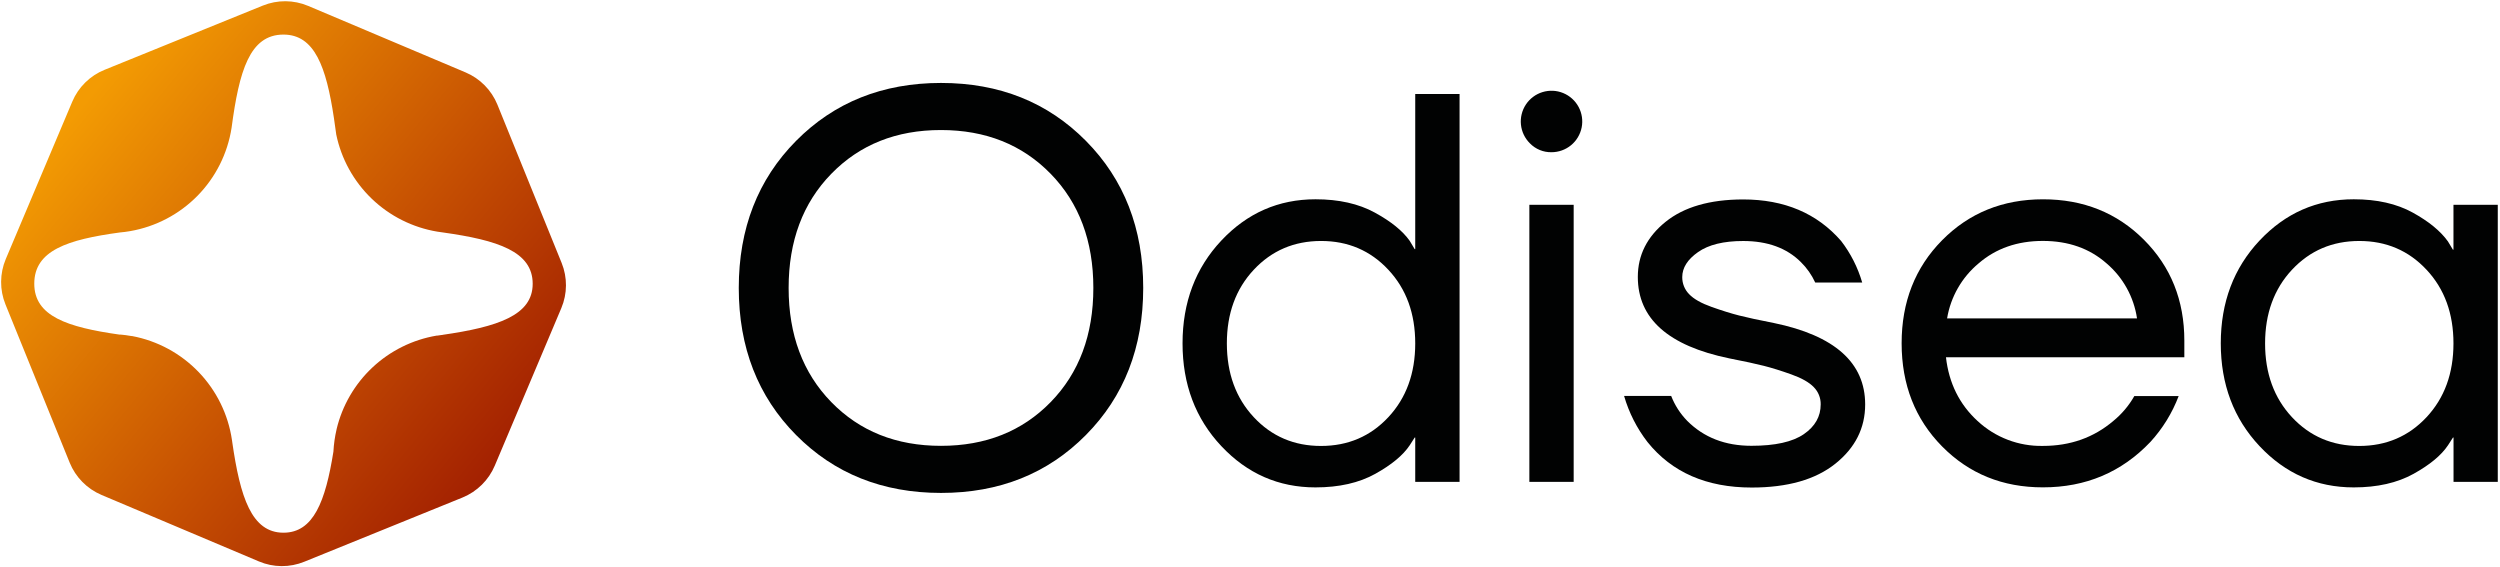
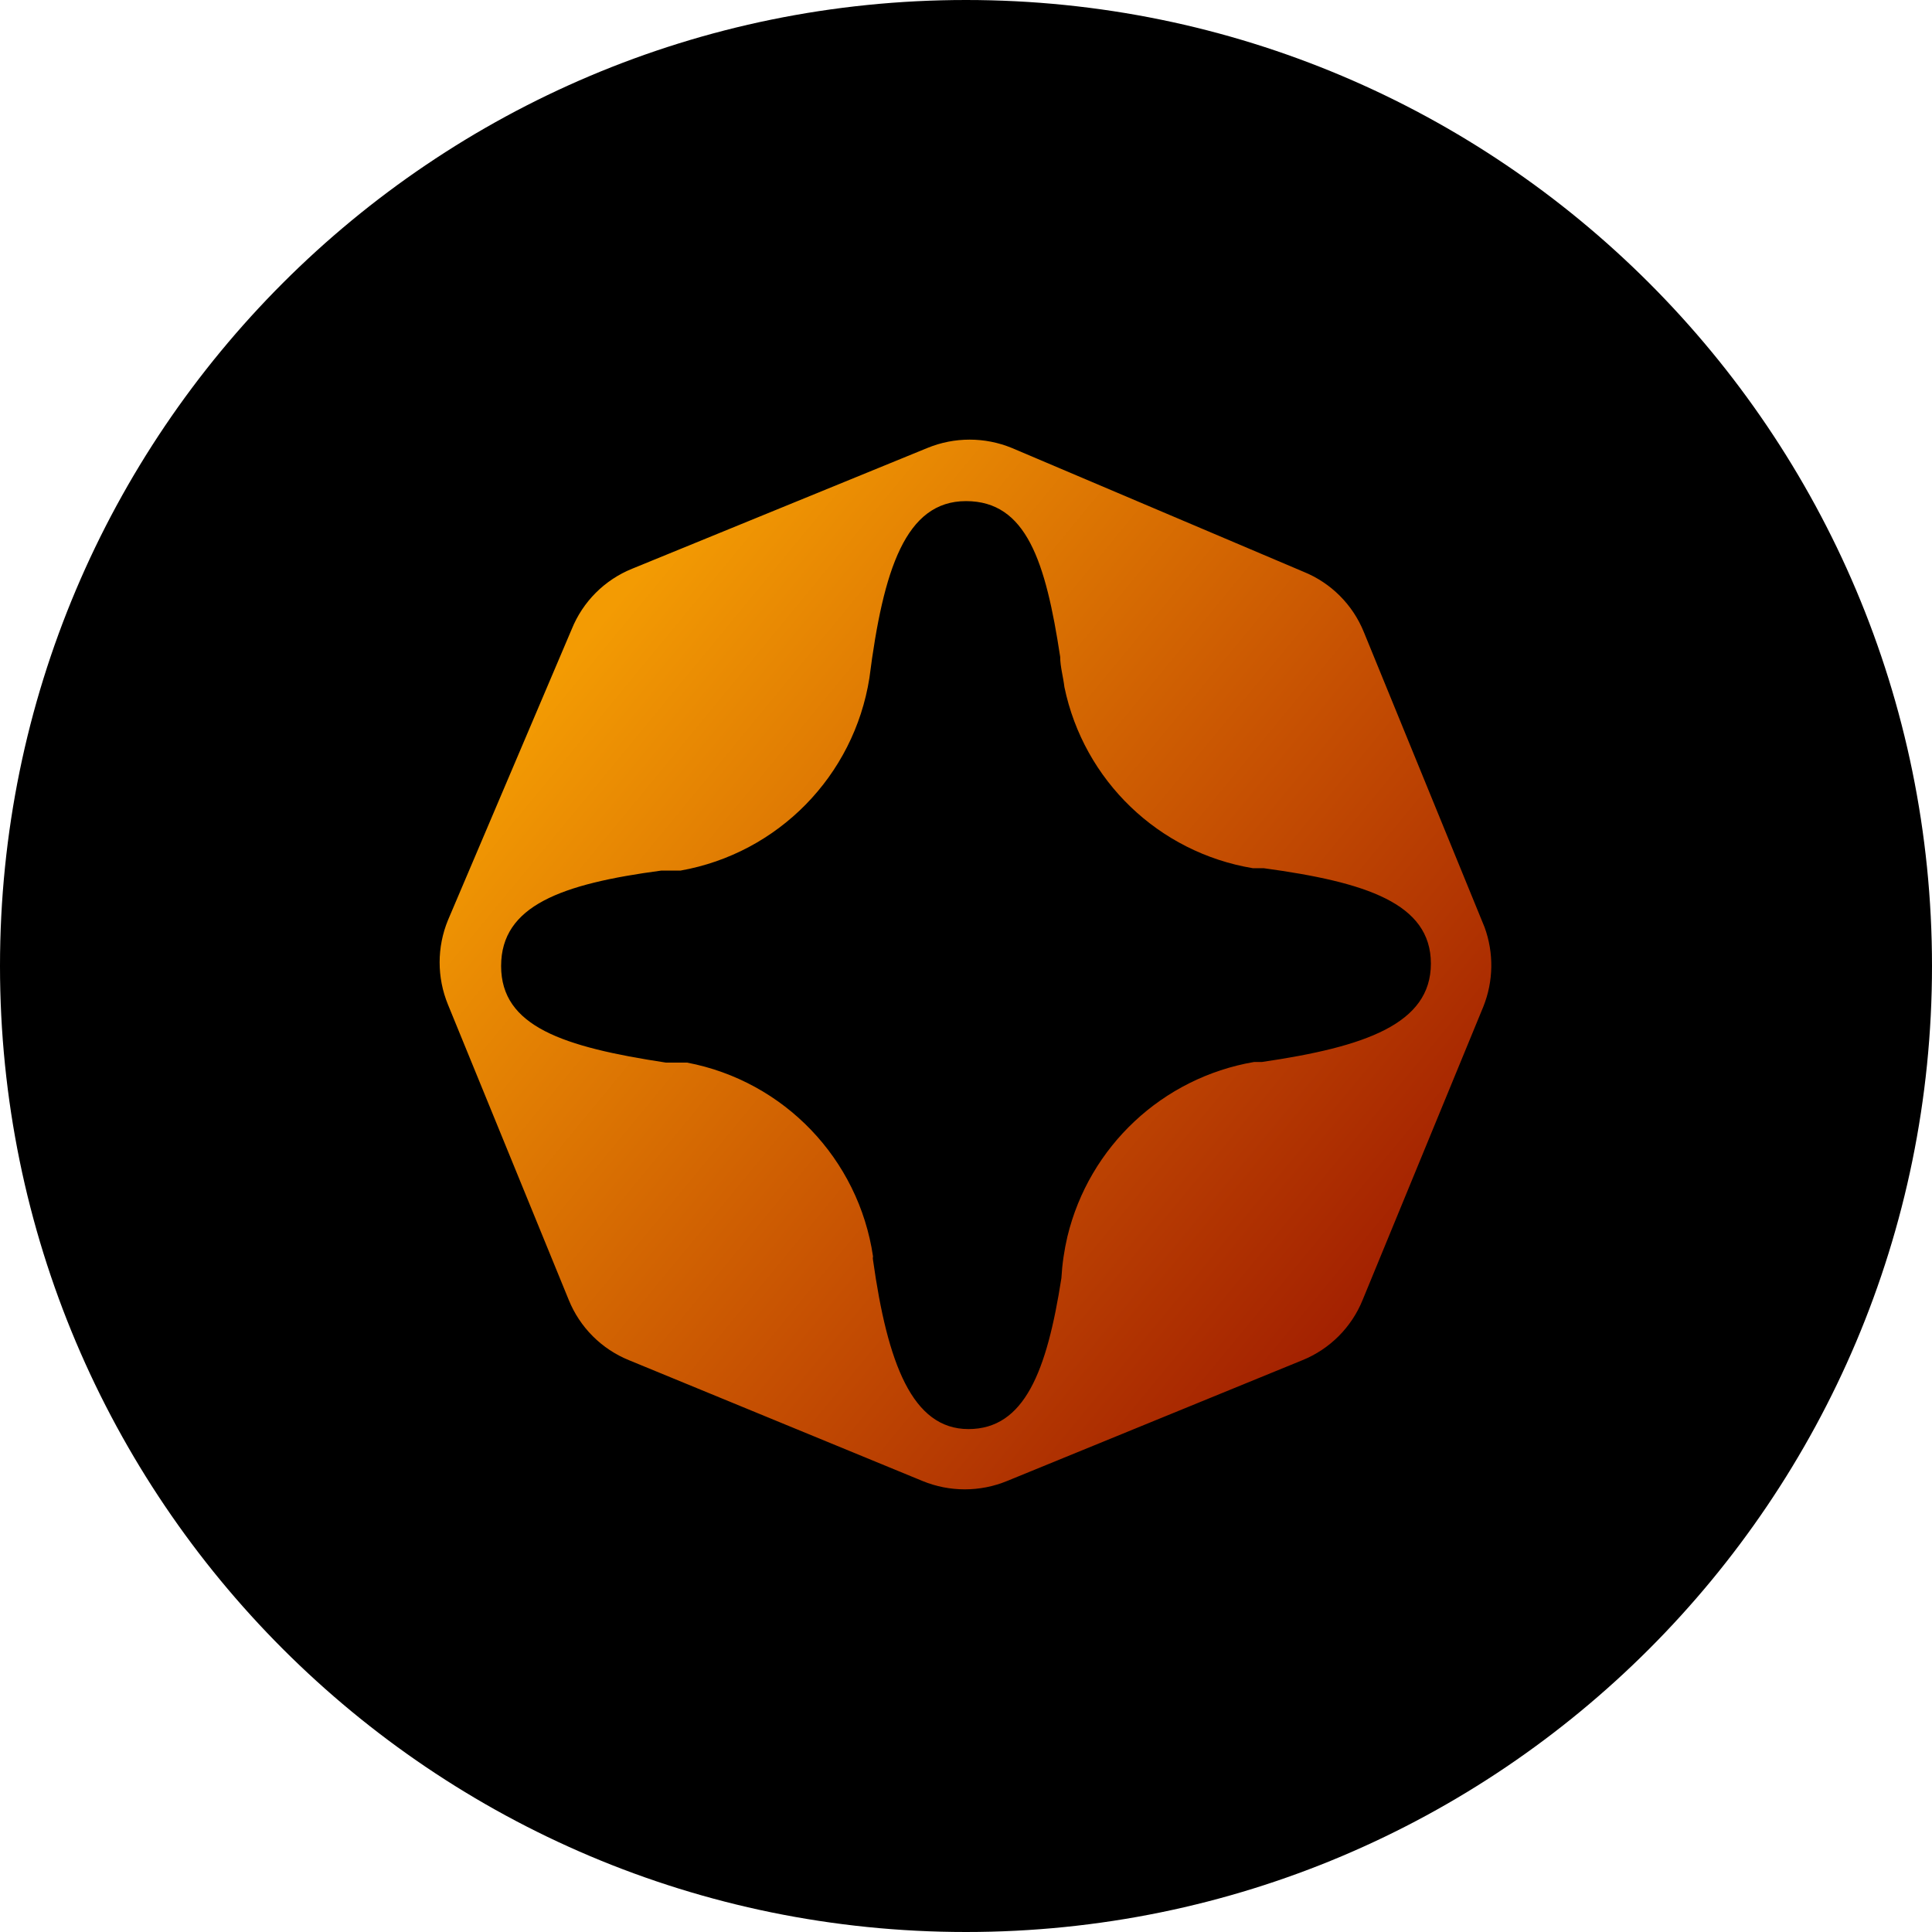
- <svg xmlns="http://www.w3.org/2000/svg" width="1090" height="247" viewBox="0 0 1090 247" fill="none">
-   <path d="M244.871 114.628L216.871 45.628C214.288 39.288 209.296 34.232 202.991 31.568L134.351 2.568C128.042 -0.094 120.934 -0.141 114.591 2.438L45.59 30.438C42.445 31.71 39.582 33.591 37.165 35.973C34.749 38.355 32.827 41.191 31.511 44.318L2.511 112.958C-0.141 119.269 -0.188 126.373 2.381 132.718L30.381 201.718C32.961 208.057 37.949 213.117 44.251 215.788L112.901 244.788C116.023 246.111 119.376 246.803 122.768 246.825C126.159 246.848 129.521 246.199 132.661 244.918L201.661 216.918C208.015 214.32 213.079 209.306 215.741 202.978L244.741 134.328C247.388 128.037 247.435 120.953 244.871 114.628ZM192.871 146.058C192.754 146.048 192.637 146.048 192.521 146.058L190.671 146.328C190.571 146.318 190.47 146.318 190.371 146.328C179.892 148.104 170.167 152.924 162.409 160.188C154.651 167.452 149.202 176.839 146.741 187.178C146.741 187.178 146.741 187.178 146.741 187.238C145.999 190.411 145.54 193.644 145.371 196.898C141.901 218.628 136.691 232.258 123.591 232.258C109.681 232.258 104.711 216.818 101.241 192.608C101.241 192.348 101.161 192.088 101.131 191.828C99.487 180.692 94.415 170.346 86.619 162.227C78.823 154.108 68.69 148.621 57.631 146.528C57.577 146.522 57.524 146.522 57.471 146.528L57.001 146.458H56.931C55.531 146.198 54.101 146.018 52.671 145.888H52.311H52.101C29.321 142.648 14.941 137.888 14.941 123.688C14.941 109.198 29.411 104.458 52.311 101.348C53.811 101.218 55.311 101.028 56.751 100.768C67.9 98.832 78.161 93.449 86.092 85.377C94.022 77.305 99.222 66.949 100.961 55.768C104.271 30.958 108.821 15.078 123.591 15.078C137.181 15.078 142.241 29.148 145.591 51.478C145.921 53.748 146.251 56.108 146.591 58.548C146.587 58.556 146.585 58.564 146.585 58.573C146.585 58.581 146.587 58.59 146.591 58.598C148.801 69.288 154.195 79.059 162.062 86.626C169.93 94.194 179.903 99.204 190.671 100.998C191.501 101.148 192.331 101.258 193.181 101.358C217.071 104.728 232.251 109.648 232.251 123.728C232.271 137.528 216.921 142.538 192.851 146.008L192.871 146.058Z" fill="url(#paint0_linear_133_246)" />
-   <path d="M347.101 189.676C330.434 172.849 322.101 151.473 322.101 125.546C322.101 99.619 330.434 78.239 347.101 61.406C363.767 44.586 384.824 36.173 410.271 36.166C435.717 36.159 456.774 44.573 473.441 61.406C490.107 78.239 498.441 99.619 498.441 125.546C498.441 151.473 490.107 172.849 473.441 189.676C456.774 206.509 435.717 214.923 410.271 214.916C384.824 214.909 363.767 206.496 347.101 189.676ZM362.441 75.786C350.041 88.506 343.841 105.093 343.841 125.546C343.841 145.999 350.041 162.586 362.441 175.306C374.841 188.026 390.784 194.386 410.271 194.386C429.757 194.386 445.701 188.026 458.101 175.306C470.501 162.586 476.701 145.999 476.701 125.546C476.701 105.093 470.501 88.506 458.101 75.786C445.701 63.066 429.757 56.703 410.271 56.696C390.784 56.689 374.841 63.053 362.441 75.786Z" fill="#010202" />
-   <path d="M532.501 194.506C521.221 182.506 515.584 167.569 515.591 149.696C515.597 131.823 521.234 116.886 532.501 104.886C543.768 92.886 557.454 86.886 573.561 86.886C583.714 86.886 592.331 88.819 599.411 92.686C606.491 96.553 611.564 100.659 614.631 105.006L616.801 108.626H617.041V40.996H636.371V210.086H617.041V190.766H616.801L614.631 194.146C611.731 198.493 606.731 202.639 599.631 206.586C592.531 210.533 583.834 212.506 573.541 212.506C557.454 212.506 543.774 206.506 532.501 194.506ZM546.631 117.626C538.811 125.999 534.904 136.706 534.911 149.746C534.918 162.786 538.824 173.496 546.631 181.876C554.438 190.256 564.221 194.443 575.981 194.436C587.741 194.429 597.524 190.243 605.331 181.876C613.131 173.503 617.034 162.793 617.041 149.746C617.048 136.699 613.144 125.993 605.331 117.626C597.511 109.246 587.728 105.059 575.981 105.066C564.234 105.073 554.451 109.259 546.631 117.626Z" fill="#010202" />
-   <path d="M667.041 62.496C664.834 60.315 663.452 57.434 663.132 54.347C662.813 51.26 663.574 48.158 665.287 45.57C667 42.982 669.558 41.069 672.525 40.158C675.491 39.246 678.683 39.392 681.553 40.572C684.424 41.751 686.796 43.89 688.265 46.624C689.734 49.358 690.208 52.517 689.607 55.562C689.006 58.606 687.367 61.348 684.969 63.319C682.572 65.289 679.564 66.366 676.461 66.366C674.709 66.401 672.969 66.075 671.349 65.409C669.729 64.744 668.262 63.752 667.041 62.496ZM666.801 210.086V89.306H686.121V210.086H666.801Z" fill="#010202" />
-   <path d="M708.101 172.627H728.631C730.211 176.684 732.592 180.38 735.631 183.497C742.871 190.75 752.204 194.374 763.631 194.367C773.931 194.367 781.541 192.677 786.461 189.297C791.381 185.917 793.834 181.584 793.821 176.297C793.844 174.912 793.591 173.536 793.075 172.25C792.56 170.964 791.794 169.793 790.821 168.807C788.821 166.714 785.561 164.86 781.041 163.247C776.521 161.634 772.521 160.387 769.041 159.507C765.581 158.62 760.551 157.534 753.951 156.247C727.371 150.767 714.084 138.93 714.091 120.737C714.091 111.237 718.118 103.237 726.171 96.737C734.224 90.237 745.498 86.977 759.991 86.957C777.991 86.957 792.241 92.997 802.741 105.077C806.901 110.49 810.015 116.632 811.921 123.187H791.441C789.907 119.851 787.779 116.822 785.161 114.247C779.028 108.14 770.654 105.084 760.041 105.077C751.501 105.077 744.938 106.687 740.351 109.907C735.764 113.127 733.468 116.75 733.461 120.777C733.439 122.161 733.694 123.535 734.209 124.819C734.724 126.103 735.489 127.272 736.461 128.257C738.461 130.357 741.724 132.21 746.251 133.817C750.778 135.424 754.778 136.67 758.251 137.557C761.711 138.444 766.744 139.53 773.351 140.817C799.924 146.297 813.211 158.137 813.211 176.337C813.211 186.637 808.878 195.25 800.211 202.177C791.544 209.104 779.388 212.567 763.741 212.567C744.088 212.567 728.951 205.964 718.331 192.757C713.684 186.751 710.213 179.921 708.101 172.627Z" fill="#010202" />
-   <path d="M846.741 194.626C834.994 182.713 829.118 167.736 829.111 149.696C829.104 131.656 834.981 116.68 846.741 104.766C858.501 92.86 873.168 86.903 890.741 86.897C908.314 86.89 922.981 92.766 934.741 104.526C946.494 116.286 952.371 130.953 952.371 148.526V155.766H848.441C849.727 167.046 854.317 176.307 862.211 183.547C869.942 190.735 880.166 194.634 890.721 194.417C902.634 194.417 912.858 190.793 921.391 183.547C925.097 180.523 928.21 176.837 930.571 172.677H949.901C947.095 180.062 942.915 186.848 937.581 192.677C925.021 205.89 909.401 212.493 890.721 212.486C873.161 212.5 858.501 206.546 846.741 194.626ZM848.921 138.826H931.741C930.364 129.481 925.641 120.953 918.451 114.826C911.051 108.306 901.794 105.046 890.681 105.046C879.567 105.046 870.234 108.306 862.681 114.826C855.366 120.917 850.486 129.436 848.931 138.826H848.921Z" fill="#010202" />
-   <path d="M985.16 194.507C973.894 182.507 968.26 167.57 968.26 149.697C968.26 131.823 973.894 116.887 985.16 104.887C996.44 92.887 1010.13 86.887 1026.23 86.887C1036.37 86.887 1044.94 88.82 1051.95 92.687C1058.96 96.553 1064.07 100.74 1067.29 105.247L1069.47 108.867H1069.71V89.307H1089.03V210.087H1069.74V190.767H1069.5L1067.32 194.147C1064.43 198.493 1059.43 202.64 1052.32 206.587C1045.21 210.533 1036.51 212.507 1026.23 212.507C1010.12 212.507 996.434 206.507 985.16 194.507ZM999.29 117.627C991.484 126 987.58 136.707 987.58 149.747C987.58 162.787 991.484 173.497 999.29 181.877C1007.1 190.257 1016.88 194.443 1028.64 194.437C1040.4 194.43 1050.18 190.243 1057.99 181.877C1065.8 173.503 1069.7 162.793 1069.71 149.747C1069.72 136.7 1065.81 125.993 1057.99 117.627C1050.18 109.247 1040.4 105.06 1028.64 105.067C1016.88 105.073 1007.1 109.26 999.29 117.627Z" fill="#010202" />
+ <svg xmlns="http://www.w3.org/2000/svg" id="Layer_1" data-name="Layer 1" viewBox="0 0 32 32">
  <defs>
-     <linearGradient id="paint0_linear_133_246" x1="33.031" y1="49.028" x2="228.841" y2="210.288" gradientUnits="userSpaceOnUse">
-       <stop stop-color="#F39B03" />
-       <stop offset="0.56" stop-color="#C65002" />
-       <stop offset="1" stop-color="#9E1A01" />
+     <style>.cls-1{fill:url(#linear-gradient);}</style>
+     <linearGradient id="linear-gradient" x1="9.59" y1="10.72" x2="23.45" y2="22.14" gradientUnits="userSpaceOnUse">
+       <stop offset="0" stop-color="#f39b03" />
+       <stop offset="0.56" stop-color="#c65002" />
+       <stop offset="1" stop-color="#9e1a01" />
    </linearGradient>
  </defs>
+   <rect width="32" height="32" rx="16" />
+   <path class="cls-1" d="M24.59,15.36l-2-4.89a1.81,1.81,0,0,0-1-1L16.76,7.42a1.84,1.84,0,0,0-1.4,0l-4.89,2a1.81,1.81,0,0,0-1,1L7.42,15.24a1.84,1.84,0,0,0,0,1.4l2,4.89a1.81,1.81,0,0,0,1,1l4.86,2a1.84,1.84,0,0,0,1.4,0l4.89-2a1.81,1.81,0,0,0,1-1l2-4.86A1.84,1.84,0,0,0,24.59,15.36ZM20.9,17.59h0l-.13,0h0a3.85,3.85,0,0,0-3.09,2.89h0a4,4,0,0,0-.1.69h0c-.24,1.54-.61,2.5-1.54,2.5s-1.34-1.09-1.58-2.8a.13.13,0,0,1,0-.06,3.84,3.84,0,0,0-3.08-3.21h-.05l-.3,0h0C9.32,17.34,8.3,17,8.3,16s1-1.36,2.65-1.58l.32,0a3.85,3.85,0,0,0,3.13-3.19C14.63,9.43,15,8.3,16,8.3s1.32,1,1.56,2.58c0,.16.05.33.07.5h0a3.83,3.83,0,0,0,3.12,3l.18,0h0c1.69.23,2.77.58,2.77,1.58S22.61,17.34,20.9,17.59Z" />
</svg>
